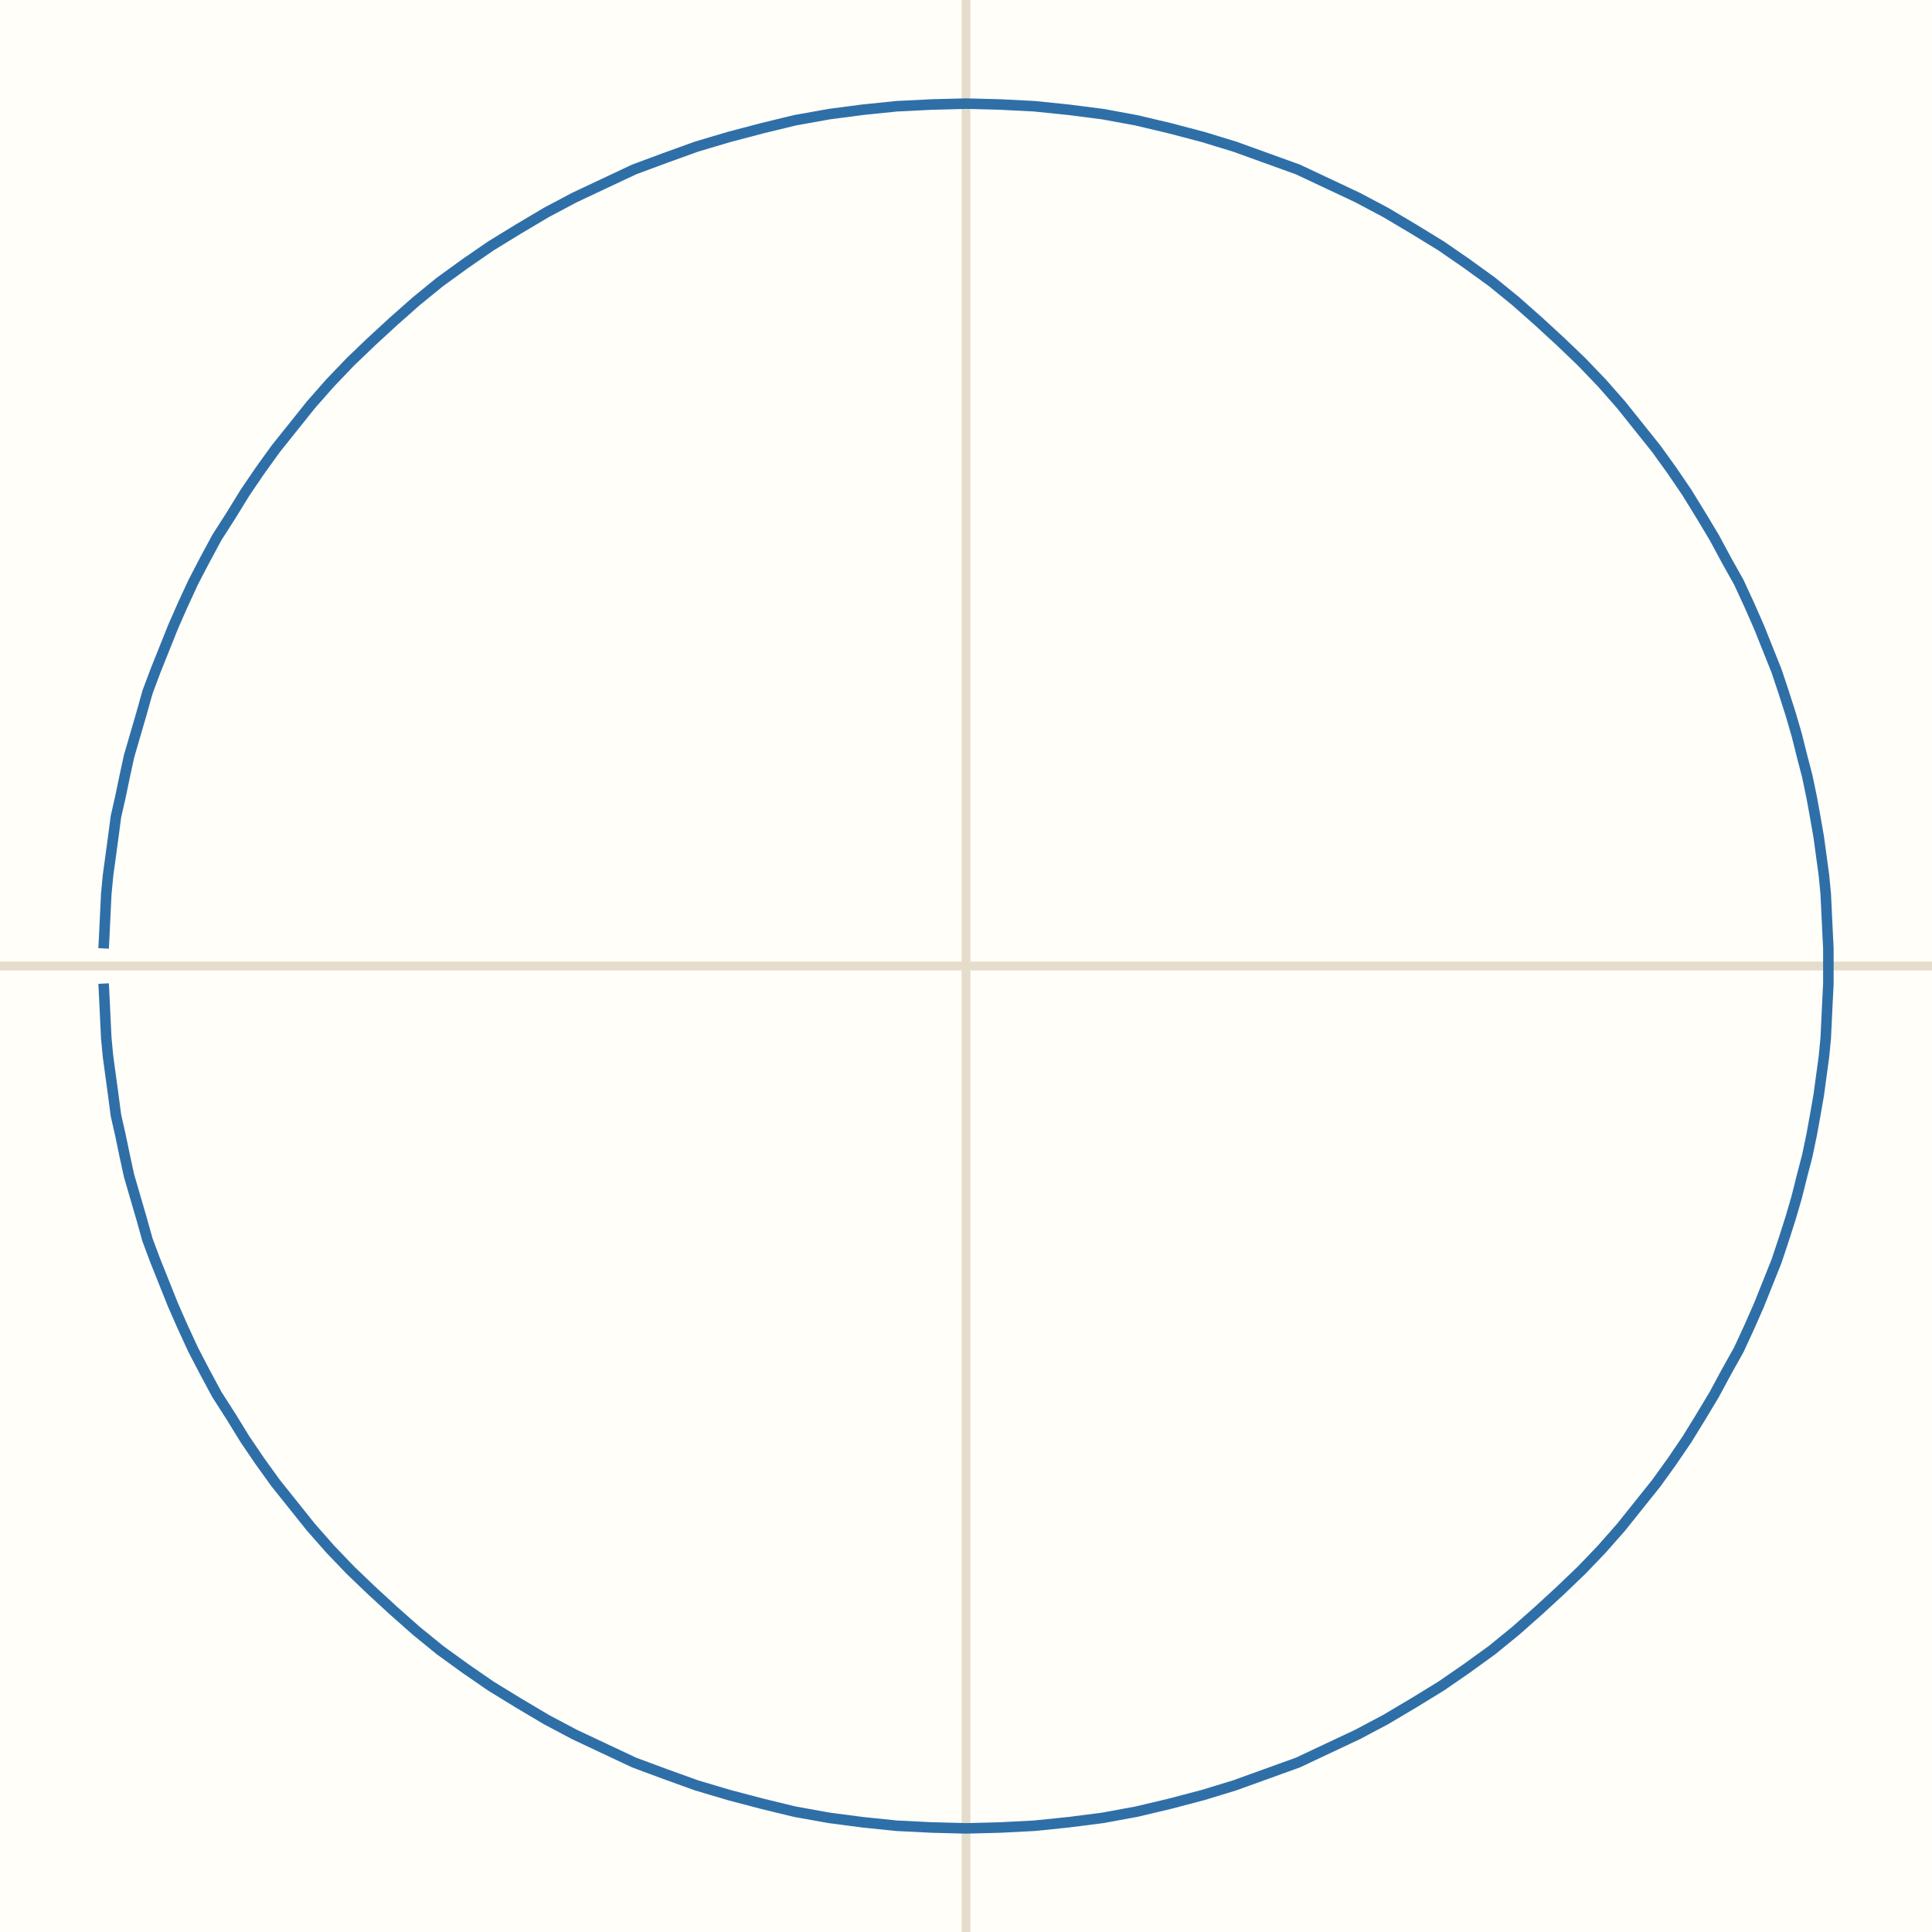
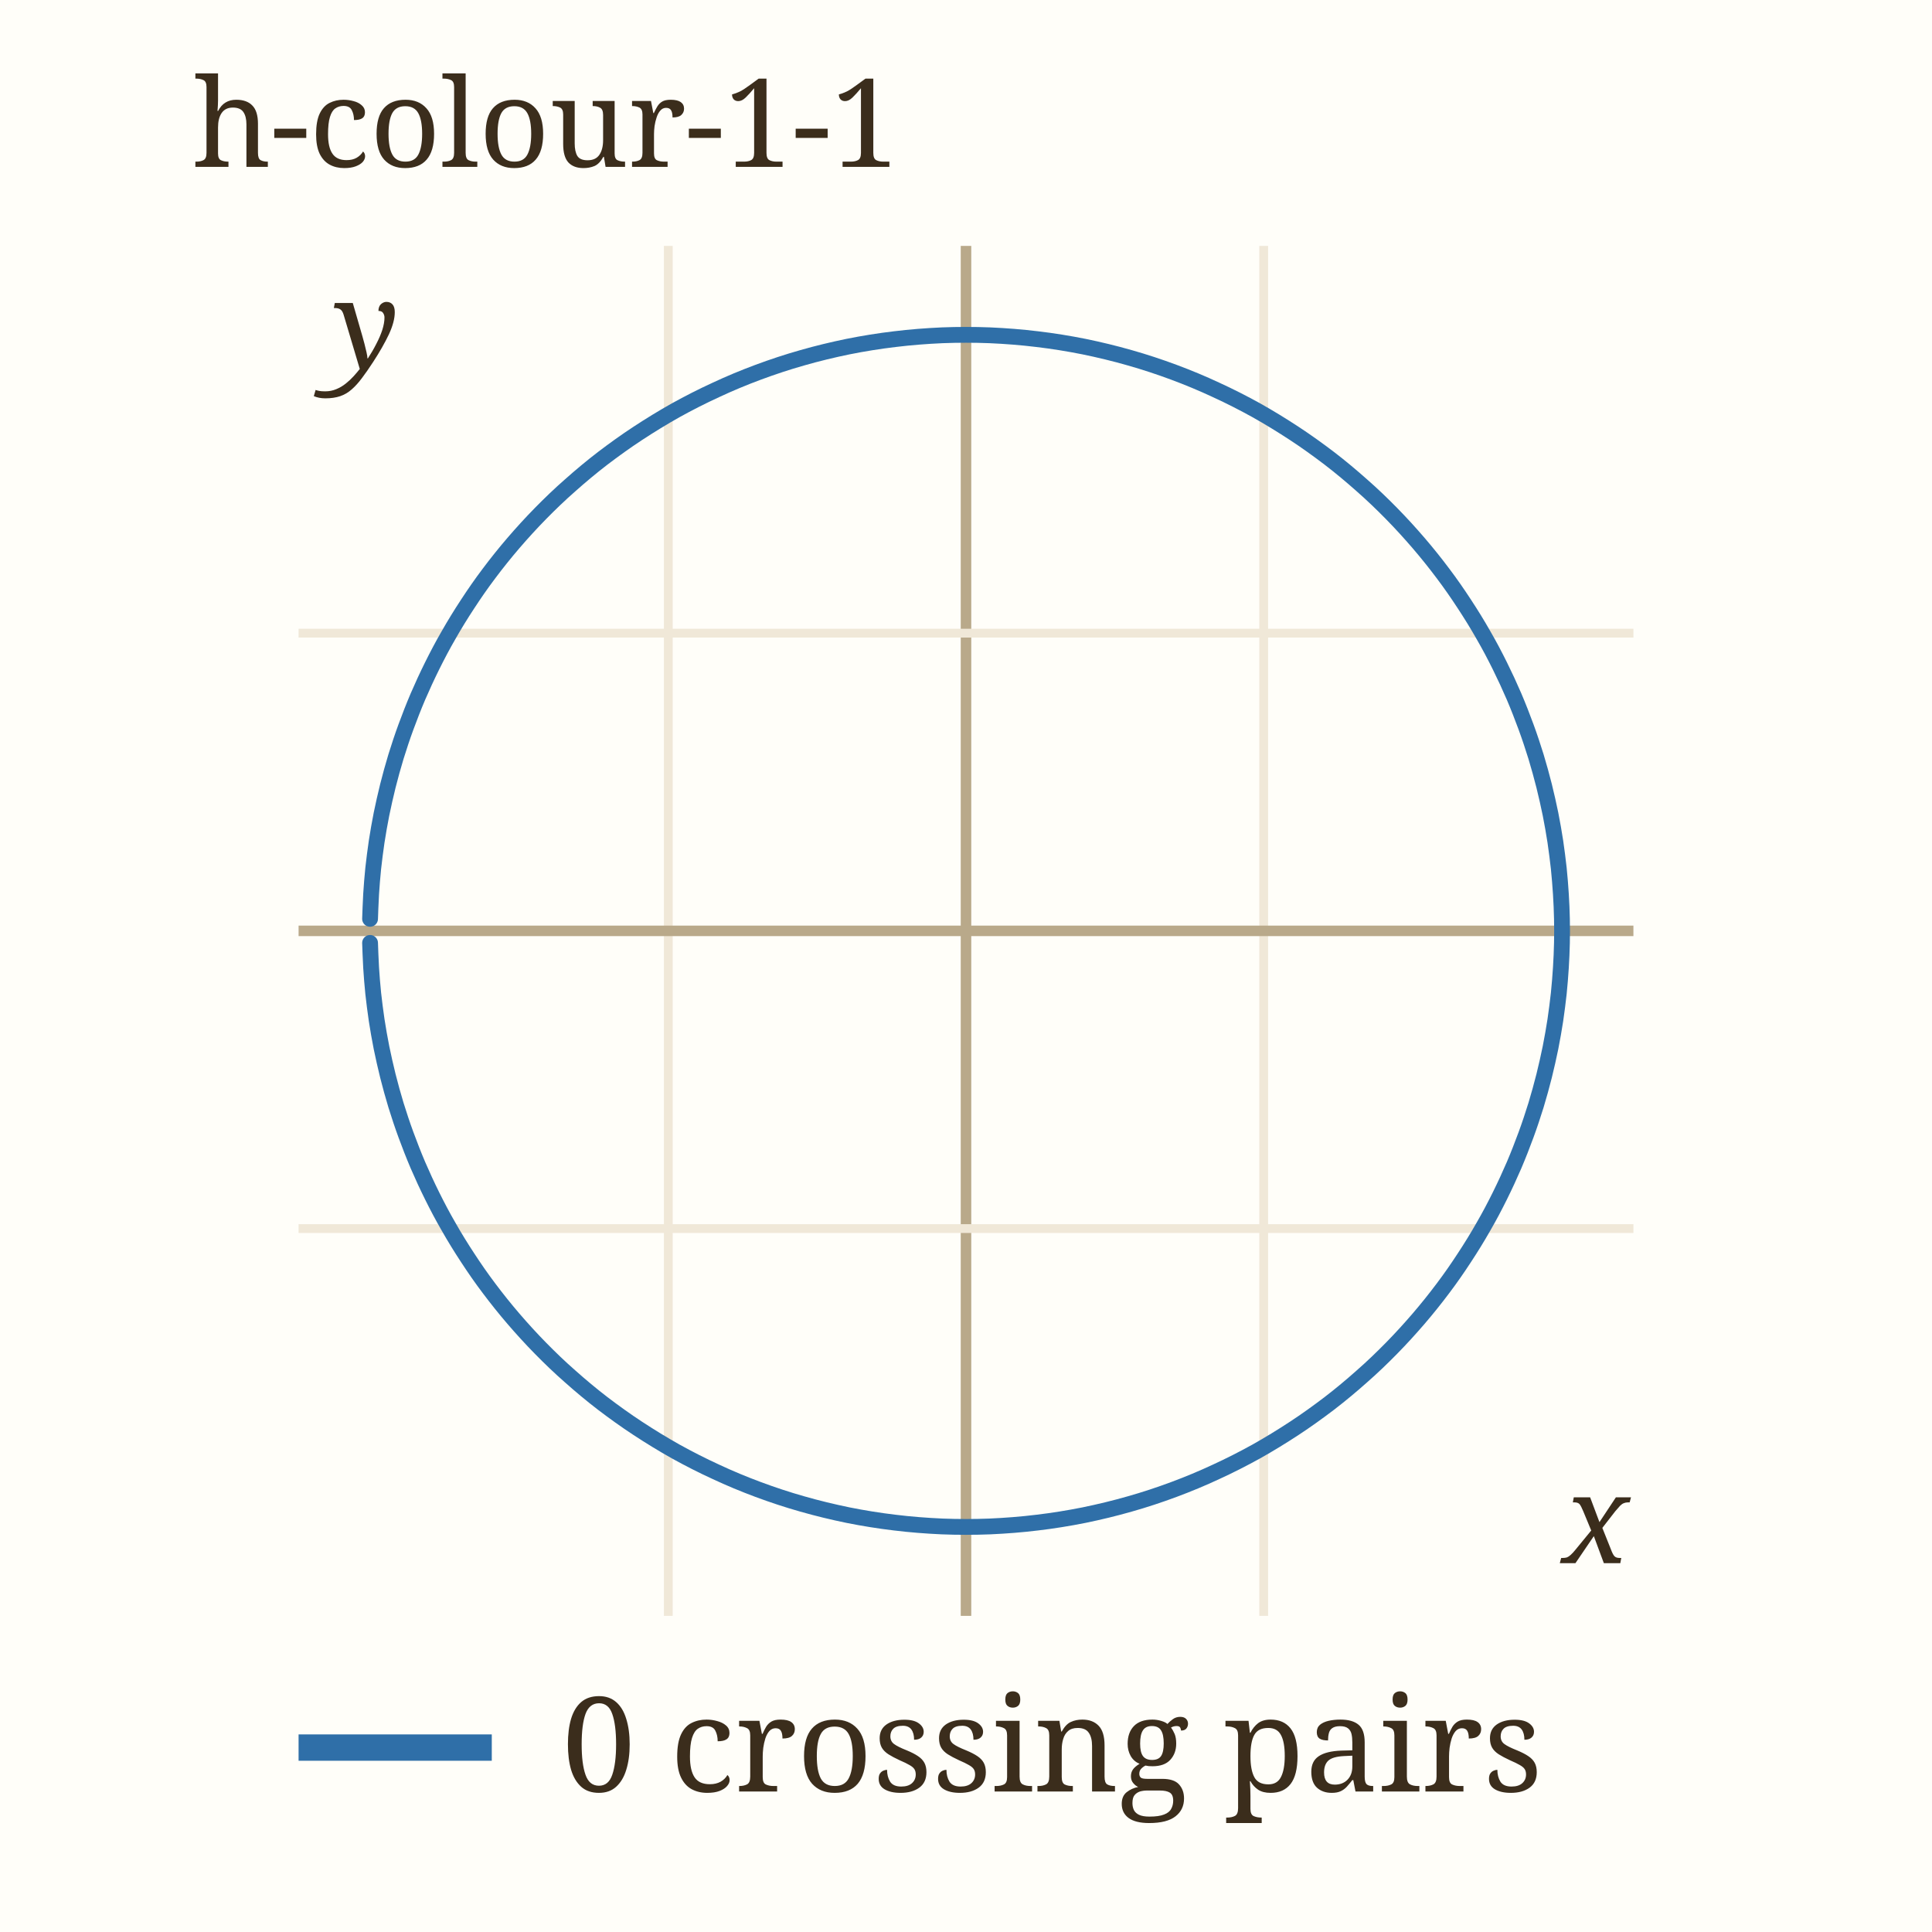
- <svg xmlns="http://www.w3.org/2000/svg" viewBox="0 0 220 220" width="220" height="220" role="img" aria-label="h-colour-1-1">
-   <rect width="220" height="220" fill="#fffef9" />
-   <line x1="0.0" y1="110.0" x2="220.0" y2="110.0" stroke="#e6dccb" />
-   <line x1="110.0" y1="220.0" x2="110.0" y2="0.0" stroke="#e6dccb" />
-   <path d="M11.8,112.0 L11.9,114.0 L12.0,116.1 L12.1,118.2 L12.3,120.3 L12.6,122.5 L12.9,124.7 L13.2,127.0 L13.7,129.2 L14.2,131.6 L14.7,133.9 L15.4,136.3 L16.1,138.7 L16.8,141.2 L17.7,143.6 L18.7,146.1 L19.7,148.6 L20.8,151.1 L22.0,153.7 L23.3,156.2 L24.7,158.8 L26.3,161.3 L27.9,163.9 L29.6,166.4 L31.4,168.9 L33.4,171.4 L35.4,173.9 L37.6,176.4 L39.9,178.8 L42.3,181.1 L44.8,183.4 L47.4,185.7 L50.1,187.9 L53.0,190.0 L55.9,192.0 L59.0,193.9 L62.2,195.8 L65.4,197.5 L68.8,199.1 L72.2,200.7 L75.7,202.0 L79.3,203.3 L83.0,204.4 L86.8,205.4 L90.5,206.3 L94.4,207.0 L98.2,207.5 L102.1,207.9 L106.1,208.1 L110.0,208.2 L113.9,208.1 L117.8,207.9 L121.7,207.5 L125.6,207.0 L129.4,206.3 L133.2,205.4 L137.0,204.4 L140.6,203.3 L144.2,202.0 L147.8,200.7 L151.2,199.1 L154.6,197.5 L157.8,195.8 L161.0,193.9 L164.1,192.0 L167.0,190.0 L169.9,187.9 L172.6,185.7 L175.2,183.4 L177.7,181.1 L180.1,178.8 L182.4,176.4 L184.6,173.9 L186.6,171.4 L188.6,168.9 L190.4,166.4 L192.1,163.9 L193.7,161.3 L195.2,158.8 L196.6,156.2 L198.0,153.7 L199.2,151.1 L200.3,148.6 L201.3,146.1 L202.3,143.6 L203.1,141.2 L203.9,138.7 L204.6,136.3 L205.2,133.9 L205.8,131.6 L206.3,129.2 L206.7,127.0 L207.1,124.7 L207.4,122.5 L207.7,120.3 L207.9,118.2 L208.0,116.1 L208.1,114.0 L208.2,112.0 L208.2,110.0 L208.2,108.0 L208.1,106.0 L208.0,103.9 L207.9,101.8 L207.7,99.7 L207.4,97.5 L207.1,95.3 L206.7,93.0 L206.3,90.8 L205.8,88.4 L205.2,86.1 L204.6,83.7 L203.9,81.3 L203.1,78.8 L202.3,76.4 L201.3,73.9 L200.3,71.4 L199.2,68.9 L198.0,66.3 L196.6,63.8 L195.2,61.2 L193.7,58.7 L192.1,56.1 L190.4,53.6 L188.6,51.1 L186.6,48.6 L184.6,46.1 L182.4,43.6 L180.1,41.2 L177.7,38.9 L175.2,36.6 L172.6,34.3 L169.9,32.1 L167.0,30.0 L164.1,28.0 L161.0,26.1 L157.8,24.2 L154.6,22.5 L151.2,20.9 L147.8,19.3 L144.2,18.0 L140.6,16.7 L137.0,15.6 L133.2,14.6 L129.4,13.7 L125.6,13.0 L121.7,12.5 L117.8,12.1 L113.9,11.9 L110.0,11.8 L106.1,11.9 L102.1,12.1 L98.2,12.5 L94.4,13.0 L90.5,13.7 L86.8,14.6 L83.0,15.6 L79.3,16.7 L75.7,18.0 L72.2,19.3 L68.8,20.9 L65.4,22.5 L62.2,24.2 L59.0,26.1 L55.9,28.0 L53.0,30.0 L50.1,32.1 L47.4,34.3 L44.8,36.6 L42.3,38.9 L39.9,41.2 L37.6,43.6 L35.4,46.1 L33.4,48.6 L31.4,51.1 L29.6,53.6 L27.9,56.1 L26.3,58.7 L24.7,61.2 L23.3,63.8 L22.0,66.3 L20.8,68.9 L19.7,71.4 L18.7,73.9 L17.7,76.4 L16.8,78.8 L16.1,81.3 L15.4,83.7 L14.7,86.1 L14.2,88.4 L13.7,90.8 L13.2,93.0 L12.9,95.3 L12.6,97.5 L12.3,99.7 L12.1,101.8 L12.0,103.9 L11.9,106.0 L11.8,108.0" fill="none" stroke="#2f6fa8" stroke-width="1.2" />
+ <svg xmlns="http://www.w3.org/2000/svg" viewBox="0 0 220 220" width="220" height="220" role="img" aria-label="h-colour-1-1" data-panel="h-colour-1-1">
+   <rect x="0" y="0" width="220" height="220" fill="#fffef9" />
+   <clipPath id="clip-h-colour-1-1">
+     <rect x="34" y="28" width="152" height="156" />
+   </clipPath>
+   <g clip-path="url(#clip-h-colour-1-1)">
+     <line x1="76.1" x2="76.1" y1="28" y2="184" stroke="#f0e8d8" stroke-width="1" />
+     <text x="76.1" y="198.0" font-family="ui-monospace, Menlo, monospace" font-size="11" fill="#9c8a6a" text-anchor="middle">-0.5</text>
+     <line x1="110.0" x2="110.0" y1="28" y2="184" stroke="#b9a98a" stroke-width="1.2" />
+     <line x1="143.9" x2="143.9" y1="28" y2="184" stroke="#f0e8d8" stroke-width="1" />
+     <text x="143.9" y="198.0" font-family="ui-monospace, Menlo, monospace" font-size="11" fill="#9c8a6a" text-anchor="middle">0.5</text>
+     <line x1="34" x2="186" y1="139.9" y2="139.9" stroke="#f0e8d8" stroke-width="1" />
+     <text x="28.0" y="143.9" font-family="ui-monospace, Menlo, monospace" font-size="11" fill="#9c8a6a" text-anchor="end">-0.5</text>
+     <line x1="34" x2="186" y1="106.0" y2="106.0" stroke="#b9a98a" stroke-width="1.2" />
+     <line x1="34" x2="186" y1="72.1" y2="72.1" stroke="#f0e8d8" stroke-width="1" />
+     <text x="28.0" y="76.1" font-family="ui-monospace, Menlo, monospace" font-size="11" fill="#9c8a6a" text-anchor="end">0.5</text>
+     <path d="M42.14,107.37 C42.16,107.84 42.20,109.24 42.26,110.19 C42.32,111.15 42.40,112.13 42.50,113.12 C42.61,114.12 42.74,115.13 42.89,116.16 C43.05,117.19 43.23,118.23 43.44,119.29 C43.66,120.36 43.90,121.43 44.17,122.52 C44.45,123.62 44.75,124.72 45.09,125.84 C45.44,126.96 45.81,128.09 46.23,129.23 C46.65,130.37 47.10,131.53 47.59,132.68 C48.09,133.84 48.63,135.01 49.21,136.18 C49.79,137.35 50.41,138.53 51.09,139.70 C51.76,140.88 52.48,142.05 53.25,143.22 C54.02,144.40 54.83,145.57 55.70,146.72 C56.57,147.88 57.49,149.03 58.46,150.16 C59.44,151.30 60.46,152.42 61.54,153.52 C62.61,154.61 63.74,155.70 64.93,156.74 C66.11,157.79 67.34,158.82 68.63,159.81 C69.92,160.79 71.25,161.75 72.64,162.66 C74.03,163.57 75.46,164.45 76.94,165.28 C78.42,166.10 79.95,166.88 81.52,167.60 C83.08,168.33 84.69,169.00 86.33,169.61 C87.97,170.22 89.66,170.78 91.36,171.26 C93.07,171.75 94.81,172.17 96.56,172.53 C98.31,172.88 100.10,173.17 101.88,173.38 C103.67,173.60 105.48,173.74 107.29,173.82 C109.09,173.89 110.91,173.89 112.71,173.82 C114.52,173.74 116.33,173.60 118.12,173.38 C119.90,173.17 121.69,172.88 123.44,172.53 C125.19,172.17 126.93,171.75 128.64,171.26 C130.34,170.78 132.03,170.22 133.67,169.61 C135.31,169.00 136.92,168.33 138.48,167.60 C140.05,166.88 141.58,166.10 143.06,165.28 C144.54,164.45 145.97,163.57 147.36,162.66 C148.75,161.75 150.08,160.79 151.37,159.81 C152.66,158.82 153.89,157.79 155.07,156.74 C156.26,155.70 157.39,154.61 158.46,153.52 C159.54,152.42 160.56,151.30 161.54,150.16 C162.51,149.03 163.43,147.88 164.30,146.72 C165.17,145.57 165.98,144.40 166.75,143.22 C167.52,142.05 168.24,140.88 168.91,139.70 C169.59,138.53 170.21,137.35 170.79,136.18 C171.37,135.01 171.91,133.84 172.41,132.68 C172.90,131.53 173.35,130.37 173.77,129.23 C174.19,128.09 174.56,126.96 174.91,125.84 C175.25,124.72 175.55,123.62 175.83,122.52 C176.10,121.43 176.34,120.36 176.56,119.29 C176.77,118.23 176.95,117.19 177.11,116.16 C177.26,115.13 177.39,114.12 177.50,113.12 C177.60,112.13 177.68,111.15 177.74,110.19 C177.80,109.24 177.84,108.30 177.86,107.37 C177.88,106.44 177.88,105.56 177.86,104.63 C177.84,103.70 177.80,102.76 177.74,101.81 C177.68,100.85 177.60,99.87 177.50,98.88 C177.39,97.88 177.26,96.87 177.11,95.84 C176.95,94.81 176.77,93.77 176.56,92.71 C176.34,91.64 176.10,90.57 175.83,89.48 C175.55,88.38 175.25,87.28 174.91,86.16 C174.56,85.04 174.19,83.91 173.77,82.77 C173.35,81.63 172.90,80.47 172.41,79.32 C171.91,78.16 171.37,76.99 170.79,75.82 C170.21,74.65 169.59,73.47 168.91,72.30 C168.24,71.12 167.52,69.95 166.75,68.78 C165.98,67.60 165.17,66.43 164.30,65.28 C163.43,64.12 162.51,62.97 161.54,61.84 C160.56,60.70 159.54,59.58 158.46,58.48 C157.39,57.39 156.26,56.30 155.07,55.26 C153.89,54.21 152.66,53.18 151.37,52.19 C150.08,51.21 148.75,50.25 147.36,49.34 C145.97,48.43 144.54,47.55 143.06,46.72 C141.58,45.90 140.05,45.12 138.48,44.40 C136.92,43.67 135.31,43.00 133.67,42.39 C132.03,41.78 130.34,41.22 128.64,40.74 C126.93,40.25 125.19,39.83 123.44,39.47 C121.69,39.12 119.90,38.83 118.12,38.62 C116.33,38.40 114.52,38.26 112.71,38.18 C110.91,38.11 109.09,38.11 107.29,38.18 C105.48,38.26 103.67,38.40 101.88,38.62 C100.10,38.83 98.31,39.12 96.56,39.47 C94.81,39.83 93.07,40.25 91.36,40.74 C89.66,41.22 87.97,41.78 86.33,42.39 C84.69,43.00 83.08,43.67 81.52,44.40 C79.95,45.12 78.42,45.90 76.94,46.72 C75.46,47.55 74.03,48.43 72.64,49.34 C71.25,50.25 69.92,51.21 68.63,52.19 C67.34,53.18 66.11,54.21 64.93,55.26 C63.74,56.30 62.61,57.39 61.54,58.48 C60.46,59.58 59.44,60.70 58.46,61.84 C57.49,62.97 56.57,64.12 55.70,65.28 C54.83,66.43 54.02,67.60 53.25,68.78 C52.48,69.95 51.76,71.12 51.09,72.30 C50.41,73.47 49.79,74.65 49.21,75.82 C48.63,76.99 48.09,78.16 47.59,79.32 C47.10,80.47 46.65,81.63 46.23,82.77 C45.81,83.91 45.44,85.04 45.09,86.16 C44.75,87.28 44.45,88.38 44.17,89.48 C43.90,90.57 43.66,91.64 43.44,92.71 C43.23,93.77 43.05,94.81 42.89,95.84 C42.74,96.87 42.61,97.88 42.50,98.88 C42.40,99.87 42.32,100.85 42.26,101.81 C42.20,102.76 42.16,104.16 42.14,104.63" fill="none" stroke="#2f6fa8" stroke-width="1.8" stroke-linecap="round" data-path="h-colour-1-1" />
+   </g>
+   <text x="177.9" y="178.0" font-family="Georgia, serif" font-size="14" font-style="italic" fill="#3b2d1c">x</text>
+   <text x="38.0" y="42.0" font-family="Georgia, serif" font-size="14" font-style="italic" fill="#3b2d1c">y</text>
+   <text x="22" y="19" font-family="Georgia, serif" font-size="14" fill="#3b2d1c">h-colour-1-1</text>
+   <line x1="34" x2="56" y1="199" y2="199" stroke="#2f6fa8" stroke-width="3" />
+   <text x="64" y="204" font-family="Georgia, serif" font-size="15" fill="#3b2d1c">0 crossing pairs</text>
</svg>
